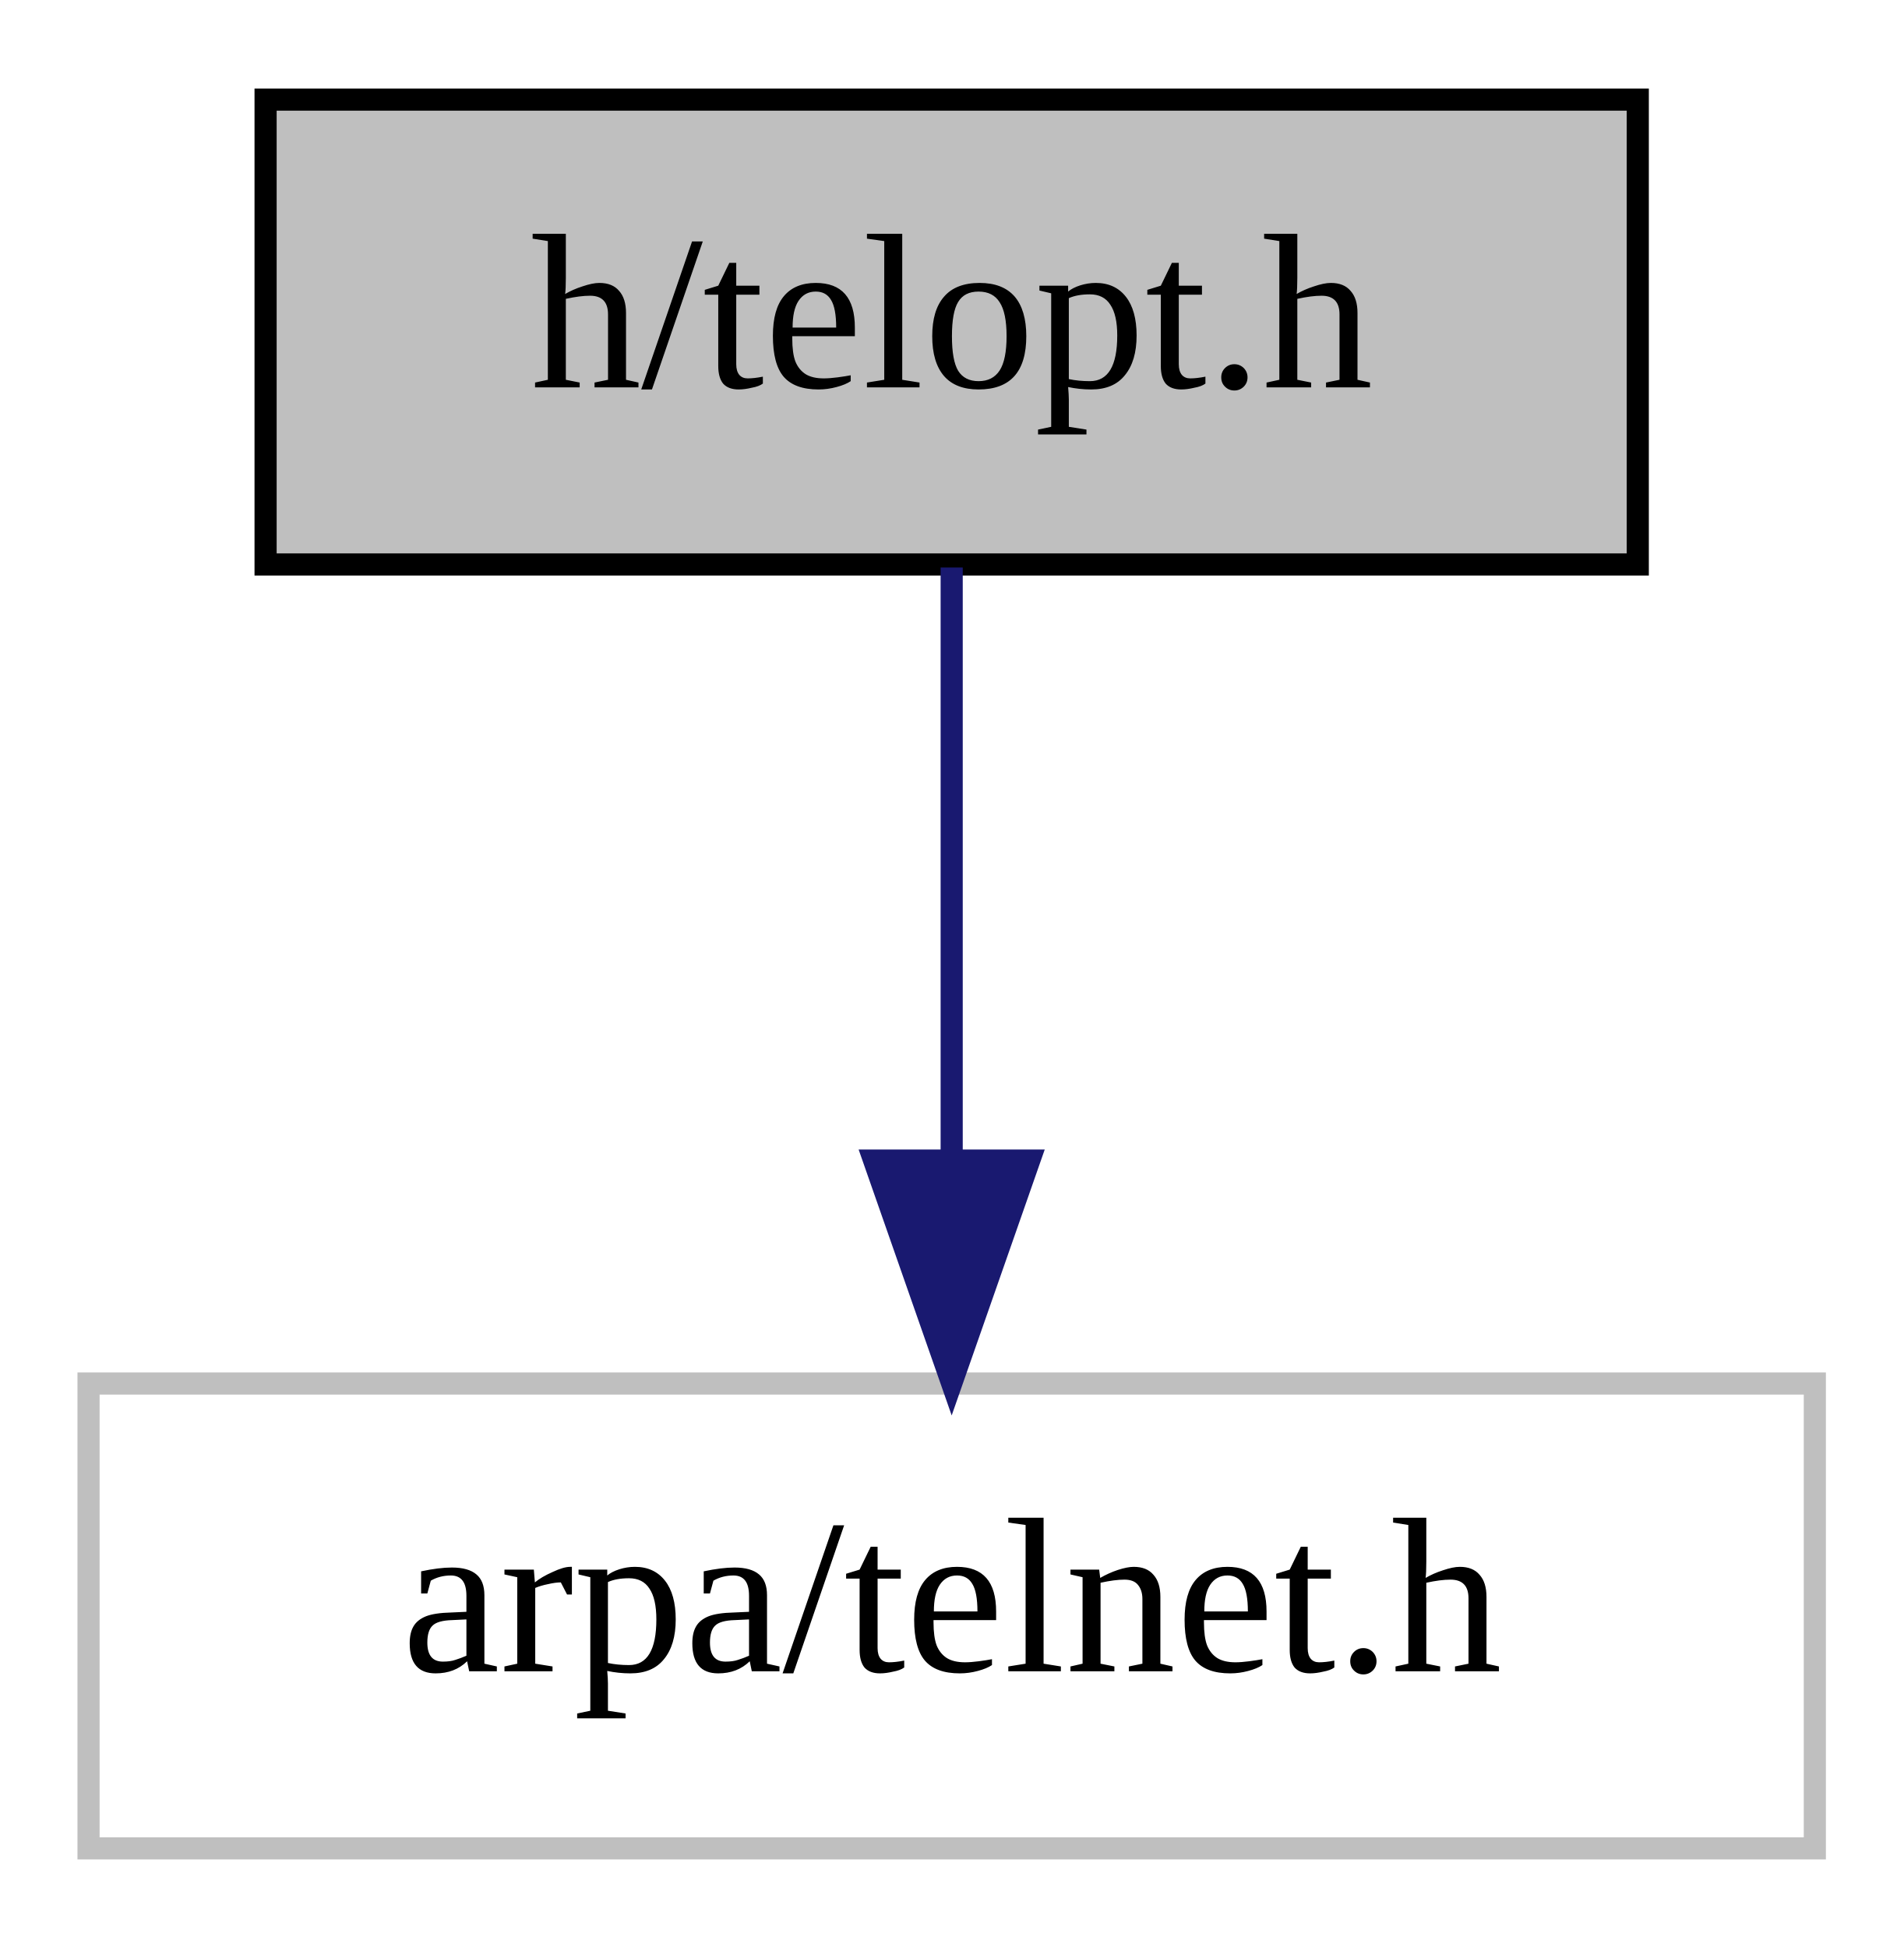
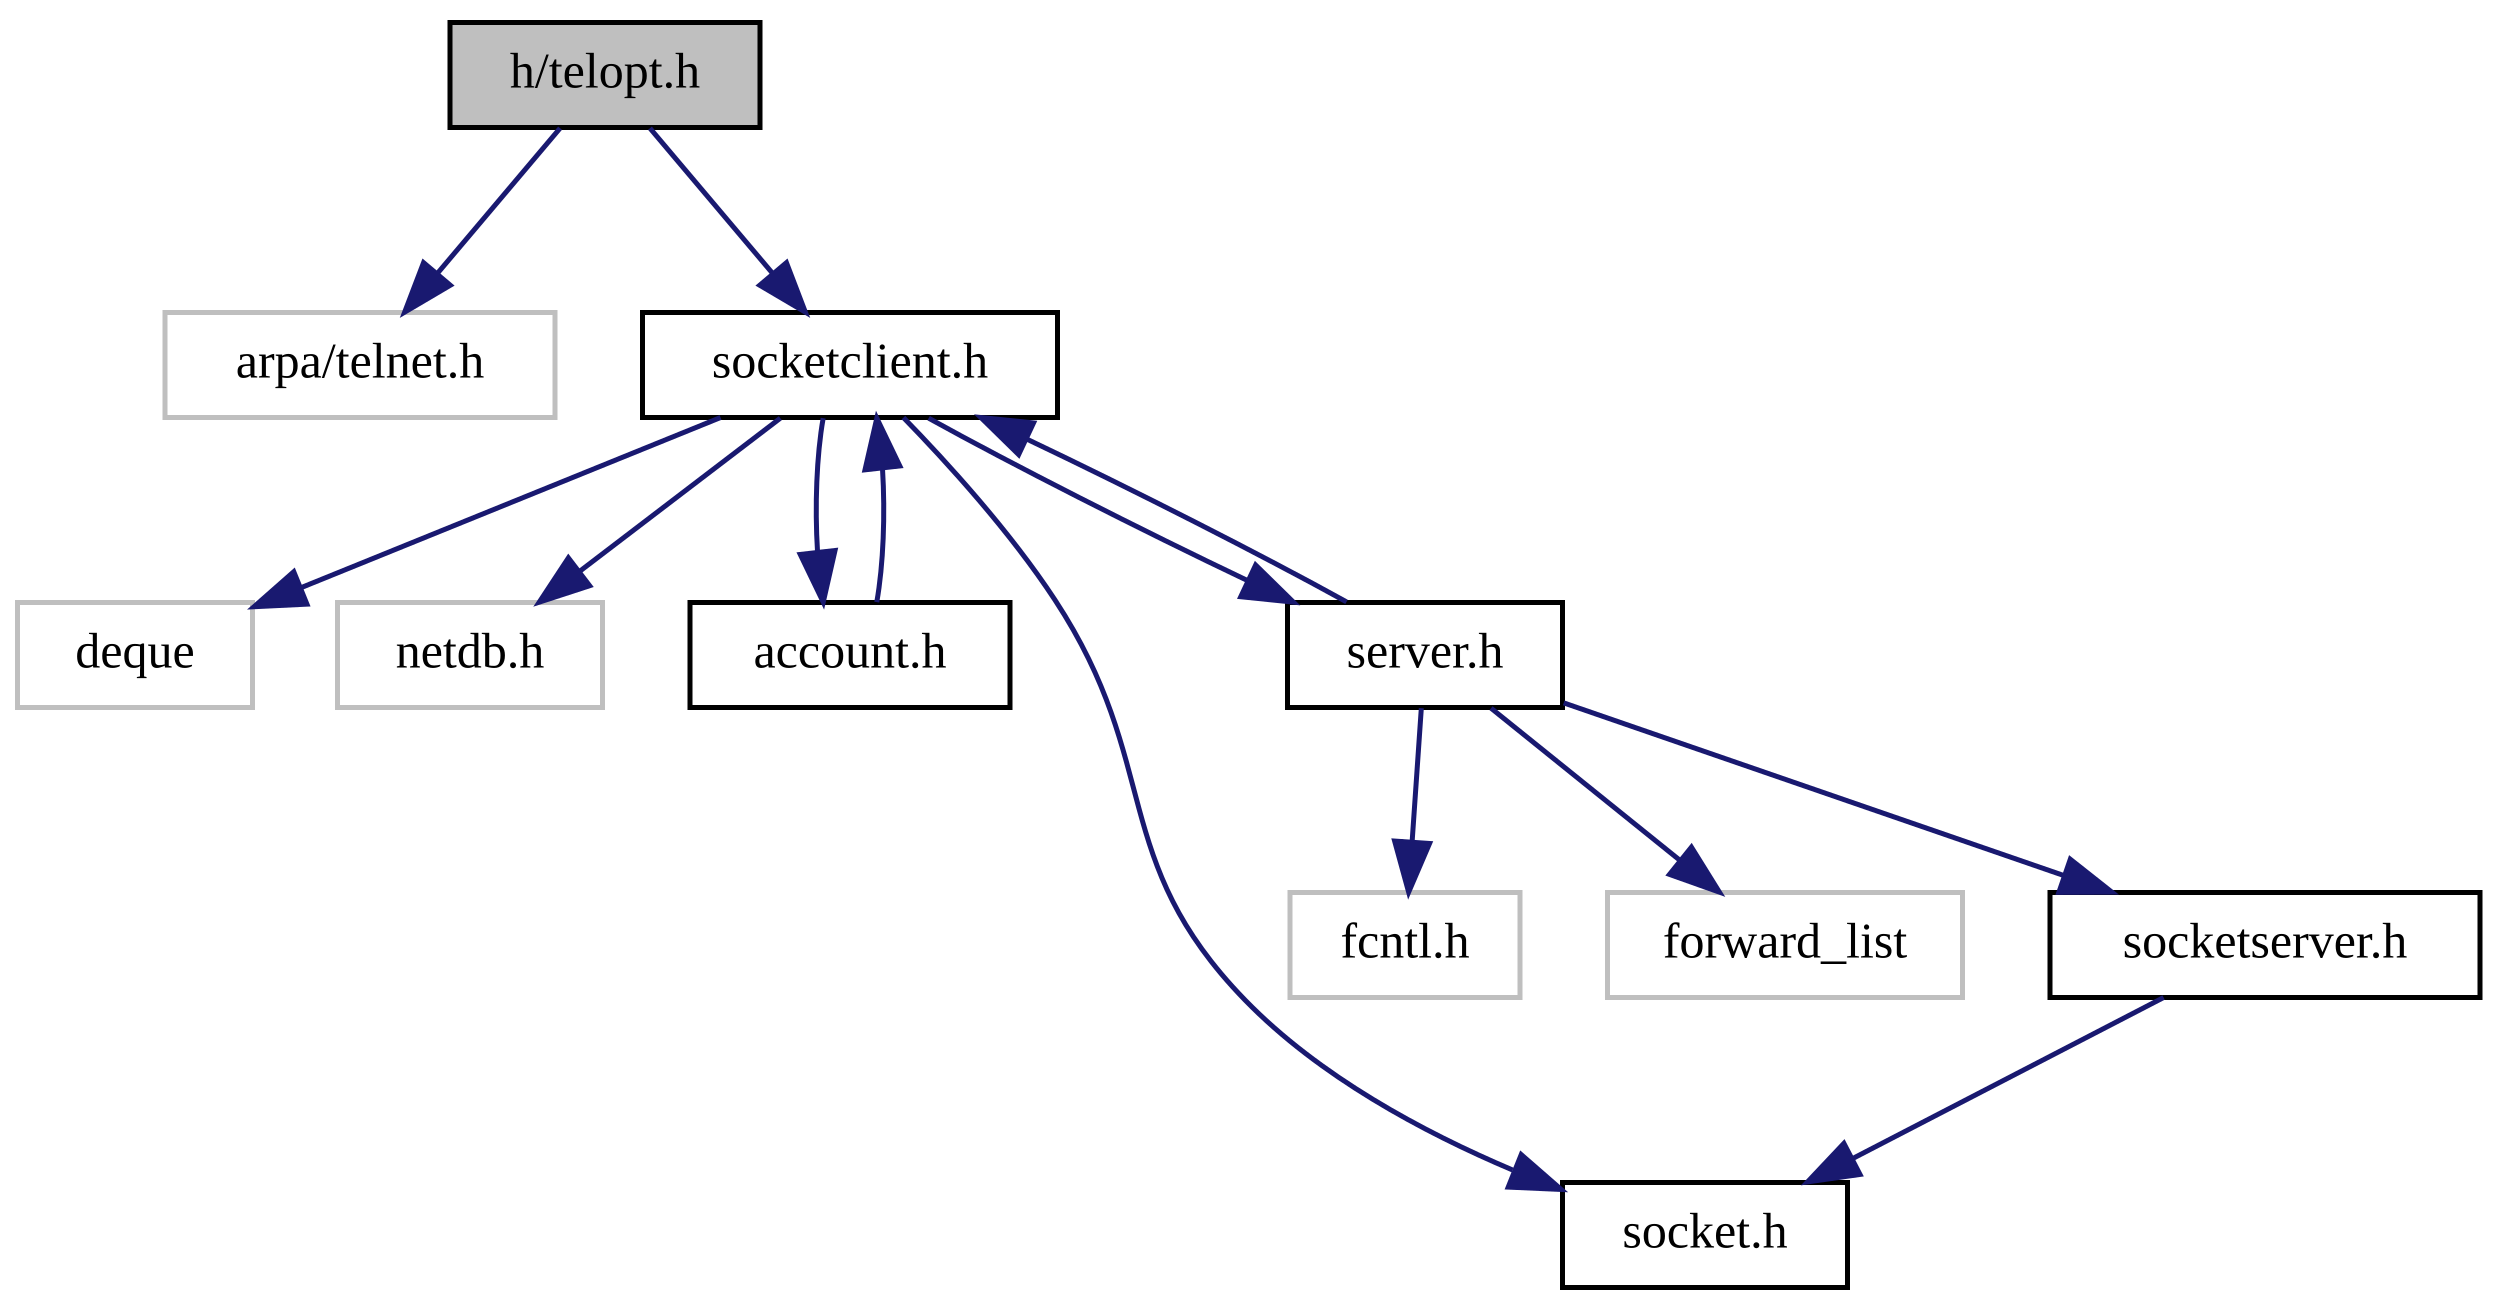
- <svg xmlns="http://www.w3.org/2000/svg" width="86pt" height="88pt" viewBox="0.00 0.00 86.00 88.00">
-   <g id="graph1" class="graph" transform="scale(1 1) rotate(0) translate(4 84)">
-     <polygon fill="white" stroke="white" points="-4,5 -4,-84 83,-84 83,5 -4,5" />
+ <svg xmlns="http://www.w3.org/2000/svg" xmlns:xlink="http://www.w3.org/1999/xlink" width="500pt" height="262pt" viewBox="0.00 0.00 500.00 262.00">
+   <g id="graph1" class="graph" transform="scale(1 1) rotate(0) translate(4 258)">
+     <polygon fill="white" stroke="white" points="-4,5 -4,-258 497,-258 497,5 -4,5" />
    <g id="node1" class="node">
-       <polygon fill="#bfbfbf" stroke="black" points="8,-58.5 8,-79.5 70,-79.5 70,-58.5 8,-58.5" />
-       <text text-anchor="middle" x="39" y="-66.5" font-family="FreeSans.ttf" font-size="10.00">h/telopt.h</text>
+       <polygon fill="#bfbfbf" stroke="black" points="86,-232.5 86,-253.5 148,-253.5 148,-232.5 86,-232.5" />
+       <text text-anchor="middle" x="117" y="-240.5" font-family="FreeSans.ttf" font-size="10.00">h/telopt.h</text>
    </g>
    <g id="node3" class="node">
-       <polygon fill="white" stroke="#bfbfbf" points="0,-0.5 0,-21.5 78,-21.5 78,-0.5 0,-0.5" />
-       <text text-anchor="middle" x="39" y="-8.5" font-family="FreeSans.ttf" font-size="10.00">arpa/telnet.h</text>
+       <polygon fill="white" stroke="#bfbfbf" points="29,-174.5 29,-195.5 107,-195.5 107,-174.5 29,-174.5" />
+       <text text-anchor="middle" x="68" y="-182.5" font-family="FreeSans.ttf" font-size="10.00">arpa/telnet.h</text>
    </g>
    <g id="edge2" class="edge">
-       <path fill="none" stroke="midnightblue" d="M39,-58.362C39,-50.922 39,-40.743 39,-31.728" />
-       <polygon fill="midnightblue" stroke="midnightblue" points="42.5,-31.571 39,-21.571 35.5,-31.571 42.5,-31.571" />
+       <path fill="none" stroke="midnightblue" d="M108.013,-232.362C101.175,-224.268 91.598,-212.932 83.528,-203.38" />
+       <polygon fill="midnightblue" stroke="midnightblue" points="86.058,-200.951 76.93,-195.571 80.71,-205.468 86.058,-200.951" />
+     </g>
+     <g id="node5" class="node">
+       <a xlink:href="socketclient_8h.xhtml" target="_top" xlink:title="The SocketClient class.">
+         <polygon fill="white" stroke="black" points="124.5,-174.5 124.5,-195.5 207.5,-195.5 207.5,-174.5 124.5,-174.5" />
+         <text text-anchor="middle" x="166" y="-182.5" font-family="FreeSans.ttf" font-size="10.00">socketclient.h</text>
+       </a>
+     </g>
+     <g id="edge4" class="edge">
+       <path fill="none" stroke="midnightblue" d="M125.987,-232.362C132.825,-224.268 142.402,-212.932 150.472,-203.38" />
+       <polygon fill="midnightblue" stroke="midnightblue" points="153.29,-205.468 157.07,-195.571 147.942,-200.951 153.29,-205.468" />
+     </g>
+     <g id="node7" class="node">
+       <polygon fill="white" stroke="#bfbfbf" points="-0.5,-116.5 -0.5,-137.5 46.5,-137.5 46.5,-116.5 -0.5,-116.5" />
+       <text text-anchor="middle" x="23" y="-124.5" font-family="FreeSans.ttf" font-size="10.00">deque</text>
+     </g>
+     <g id="edge6" class="edge">
+       <path fill="none" stroke="midnightblue" d="M140.104,-174.497C116.552,-164.944 81.671,-150.797 56.103,-140.426" />
+       <polygon fill="midnightblue" stroke="midnightblue" points="57.385,-137.17 46.803,-136.654 54.754,-143.656 57.385,-137.17" />
+     </g>
+     <g id="node9" class="node">
+       <polygon fill="white" stroke="#bfbfbf" points="63.5,-116.5 63.5,-137.5 116.5,-137.5 116.5,-116.5 63.5,-116.5" />
+       <text text-anchor="middle" x="90" y="-124.5" font-family="FreeSans.ttf" font-size="10.00">netdb.h</text>
+     </g>
+     <g id="edge8" class="edge">
+       <path fill="none" stroke="midnightblue" d="M152.06,-174.362C140.812,-165.777 124.784,-153.546 111.835,-143.664" />
+       <polygon fill="midnightblue" stroke="midnightblue" points="113.924,-140.855 103.851,-137.571 109.677,-146.42 113.924,-140.855" />
+     </g>
+     <g id="node11" class="node">
+       <a xlink:href="account_8h.xhtml" target="_top" xlink:title="The Account class.">
+         <polygon fill="white" stroke="black" points="134,-116.5 134,-137.5 198,-137.5 198,-116.5 134,-116.5" />
+         <text text-anchor="middle" x="166" y="-124.5" font-family="FreeSans.ttf" font-size="10.00">account.h</text>
+       </a>
+     </g>
+     <g id="edge10" class="edge">
+       <path fill="none" stroke="midnightblue" d="M160.636,-174.362C159.319,-166.922 158.941,-156.743 159.5,-147.728" />
+       <polygon fill="midnightblue" stroke="midnightblue" points="163.003,-147.9 160.648,-137.571 156.047,-147.114 163.003,-147.9" />
+     </g>
+     <g id="node14" class="node">
+       <a xlink:href="socket_8h.xhtml" target="_top" xlink:title="The Socket class.">
+         <polygon fill="white" stroke="black" points="308.5,-0.5 308.5,-21.5 365.5,-21.5 365.5,-0.5 308.5,-0.5" />
+         <text text-anchor="middle" x="337" y="-8.5" font-family="FreeSans.ttf" font-size="10.00">socket.h</text>
+       </a>
+     </g>
+     <g id="edge14" class="edge">
+       <path fill="none" stroke="midnightblue" d="M176.686,-174.485C185.548,-165.384 198.094,-151.583 207,-138 228.584,-105.083 217.571,-86.232 245,-58 259.764,-42.804 280.491,-31.625 298.534,-23.991" />
+       <polygon fill="midnightblue" stroke="midnightblue" points="300.244,-27.077 308.228,-20.111 297.643,-20.578 300.244,-27.077" />
+     </g>
+     <g id="node16" class="node">
+       <a xlink:href="server_8h.xhtml" target="_top" xlink:title="The Server class.">
+         <polygon fill="white" stroke="black" points="253.5,-116.5 253.5,-137.5 308.5,-137.5 308.5,-116.5 253.5,-116.5" />
+         <text text-anchor="middle" x="281" y="-124.5" font-family="FreeSans.ttf" font-size="10.00">server.h</text>
+       </a>
+     </g>
+     <g id="edge16" class="edge">
+       <path fill="none" stroke="midnightblue" d="M181.729,-174.362C198.19,-165.246 224.214,-152.018 245.564,-141.857" />
+       <polygon fill="midnightblue" stroke="midnightblue" points="247.126,-144.99 254.689,-137.571 244.15,-138.654 247.126,-144.99" />
+     </g>
+     <g id="edge12" class="edge">
+       <path fill="none" stroke="midnightblue" d="M171.352,-137.571C172.674,-144.994 173.059,-155.168 172.505,-164.191" />
+       <polygon fill="midnightblue" stroke="midnightblue" points="169,-164.034 171.364,-174.362 175.957,-164.814 169,-164.034" />
+     </g>
+     <g id="edge22" class="edge">
+       <path fill="none" stroke="midnightblue" d="M265.302,-137.621C248.808,-146.757 222.691,-160.031 201.304,-170.206" />
+       <polygon fill="midnightblue" stroke="midnightblue" points="199.73,-167.078 192.166,-174.497 202.705,-173.415 199.73,-167.078" />
+     </g>
+     <g id="node18" class="node">
+       <polygon fill="white" stroke="#bfbfbf" points="254,-58.5 254,-79.5 300,-79.5 300,-58.5 254,-58.5" />
+       <text text-anchor="middle" x="277" y="-66.5" font-family="FreeSans.ttf" font-size="10.00">fcntl.h</text>
+     </g>
+     <g id="edge18" class="edge">
+       <path fill="none" stroke="midnightblue" d="M280.266,-116.362C279.753,-108.922 279.051,-98.743 278.429,-89.728" />
+       <polygon fill="midnightblue" stroke="midnightblue" points="281.909,-89.306 277.729,-79.571 274.925,-89.788 281.909,-89.306" />
+     </g>
+     <g id="node20" class="node">
+       <polygon fill="white" stroke="#bfbfbf" points="317.5,-58.5 317.5,-79.5 388.5,-79.5 388.5,-58.5 317.5,-58.5" />
+       <text text-anchor="middle" x="353" y="-66.5" font-family="FreeSans.ttf" font-size="10.00">forward_list</text>
+     </g>
+     <g id="edge20" class="edge">
+       <path fill="none" stroke="midnightblue" d="M294.206,-116.362C304.761,-107.859 319.758,-95.778 331.963,-85.947" />
+       <polygon fill="midnightblue" stroke="midnightblue" points="334.286,-88.57 339.878,-79.571 329.895,-83.118 334.286,-88.57" />
+     </g>
+     <g id="node23" class="node">
+       <a xlink:href="socketserver_8h.xhtml" target="_top" xlink:title="The SocketServer class.">
+         <polygon fill="white" stroke="black" points="406,-58.5 406,-79.5 492,-79.5 492,-58.5 406,-58.5" />
+         <text text-anchor="middle" x="449" y="-66.5" font-family="FreeSans.ttf" font-size="10.00">socketserver.h</text>
+       </a>
+     </g>
+     <g id="edge24" class="edge">
+       <path fill="none" stroke="midnightblue" d="M308.742,-117.422C335.989,-108.016 377.851,-93.563 408.754,-82.895" />
+       <polygon fill="midnightblue" stroke="midnightblue" points="410.059,-86.147 418.369,-79.575 407.775,-79.53 410.059,-86.147" />
+     </g>
+     <g id="edge26" class="edge">
+       <path fill="none" stroke="midnightblue" d="M428.718,-58.497C411.382,-49.519 386.21,-36.483 366.62,-26.339" />
+       <polygon fill="midnightblue" stroke="midnightblue" points="367.999,-23.112 357.51,-21.621 364.78,-29.328 367.999,-23.112" />
    </g>
  </g>
</svg>
